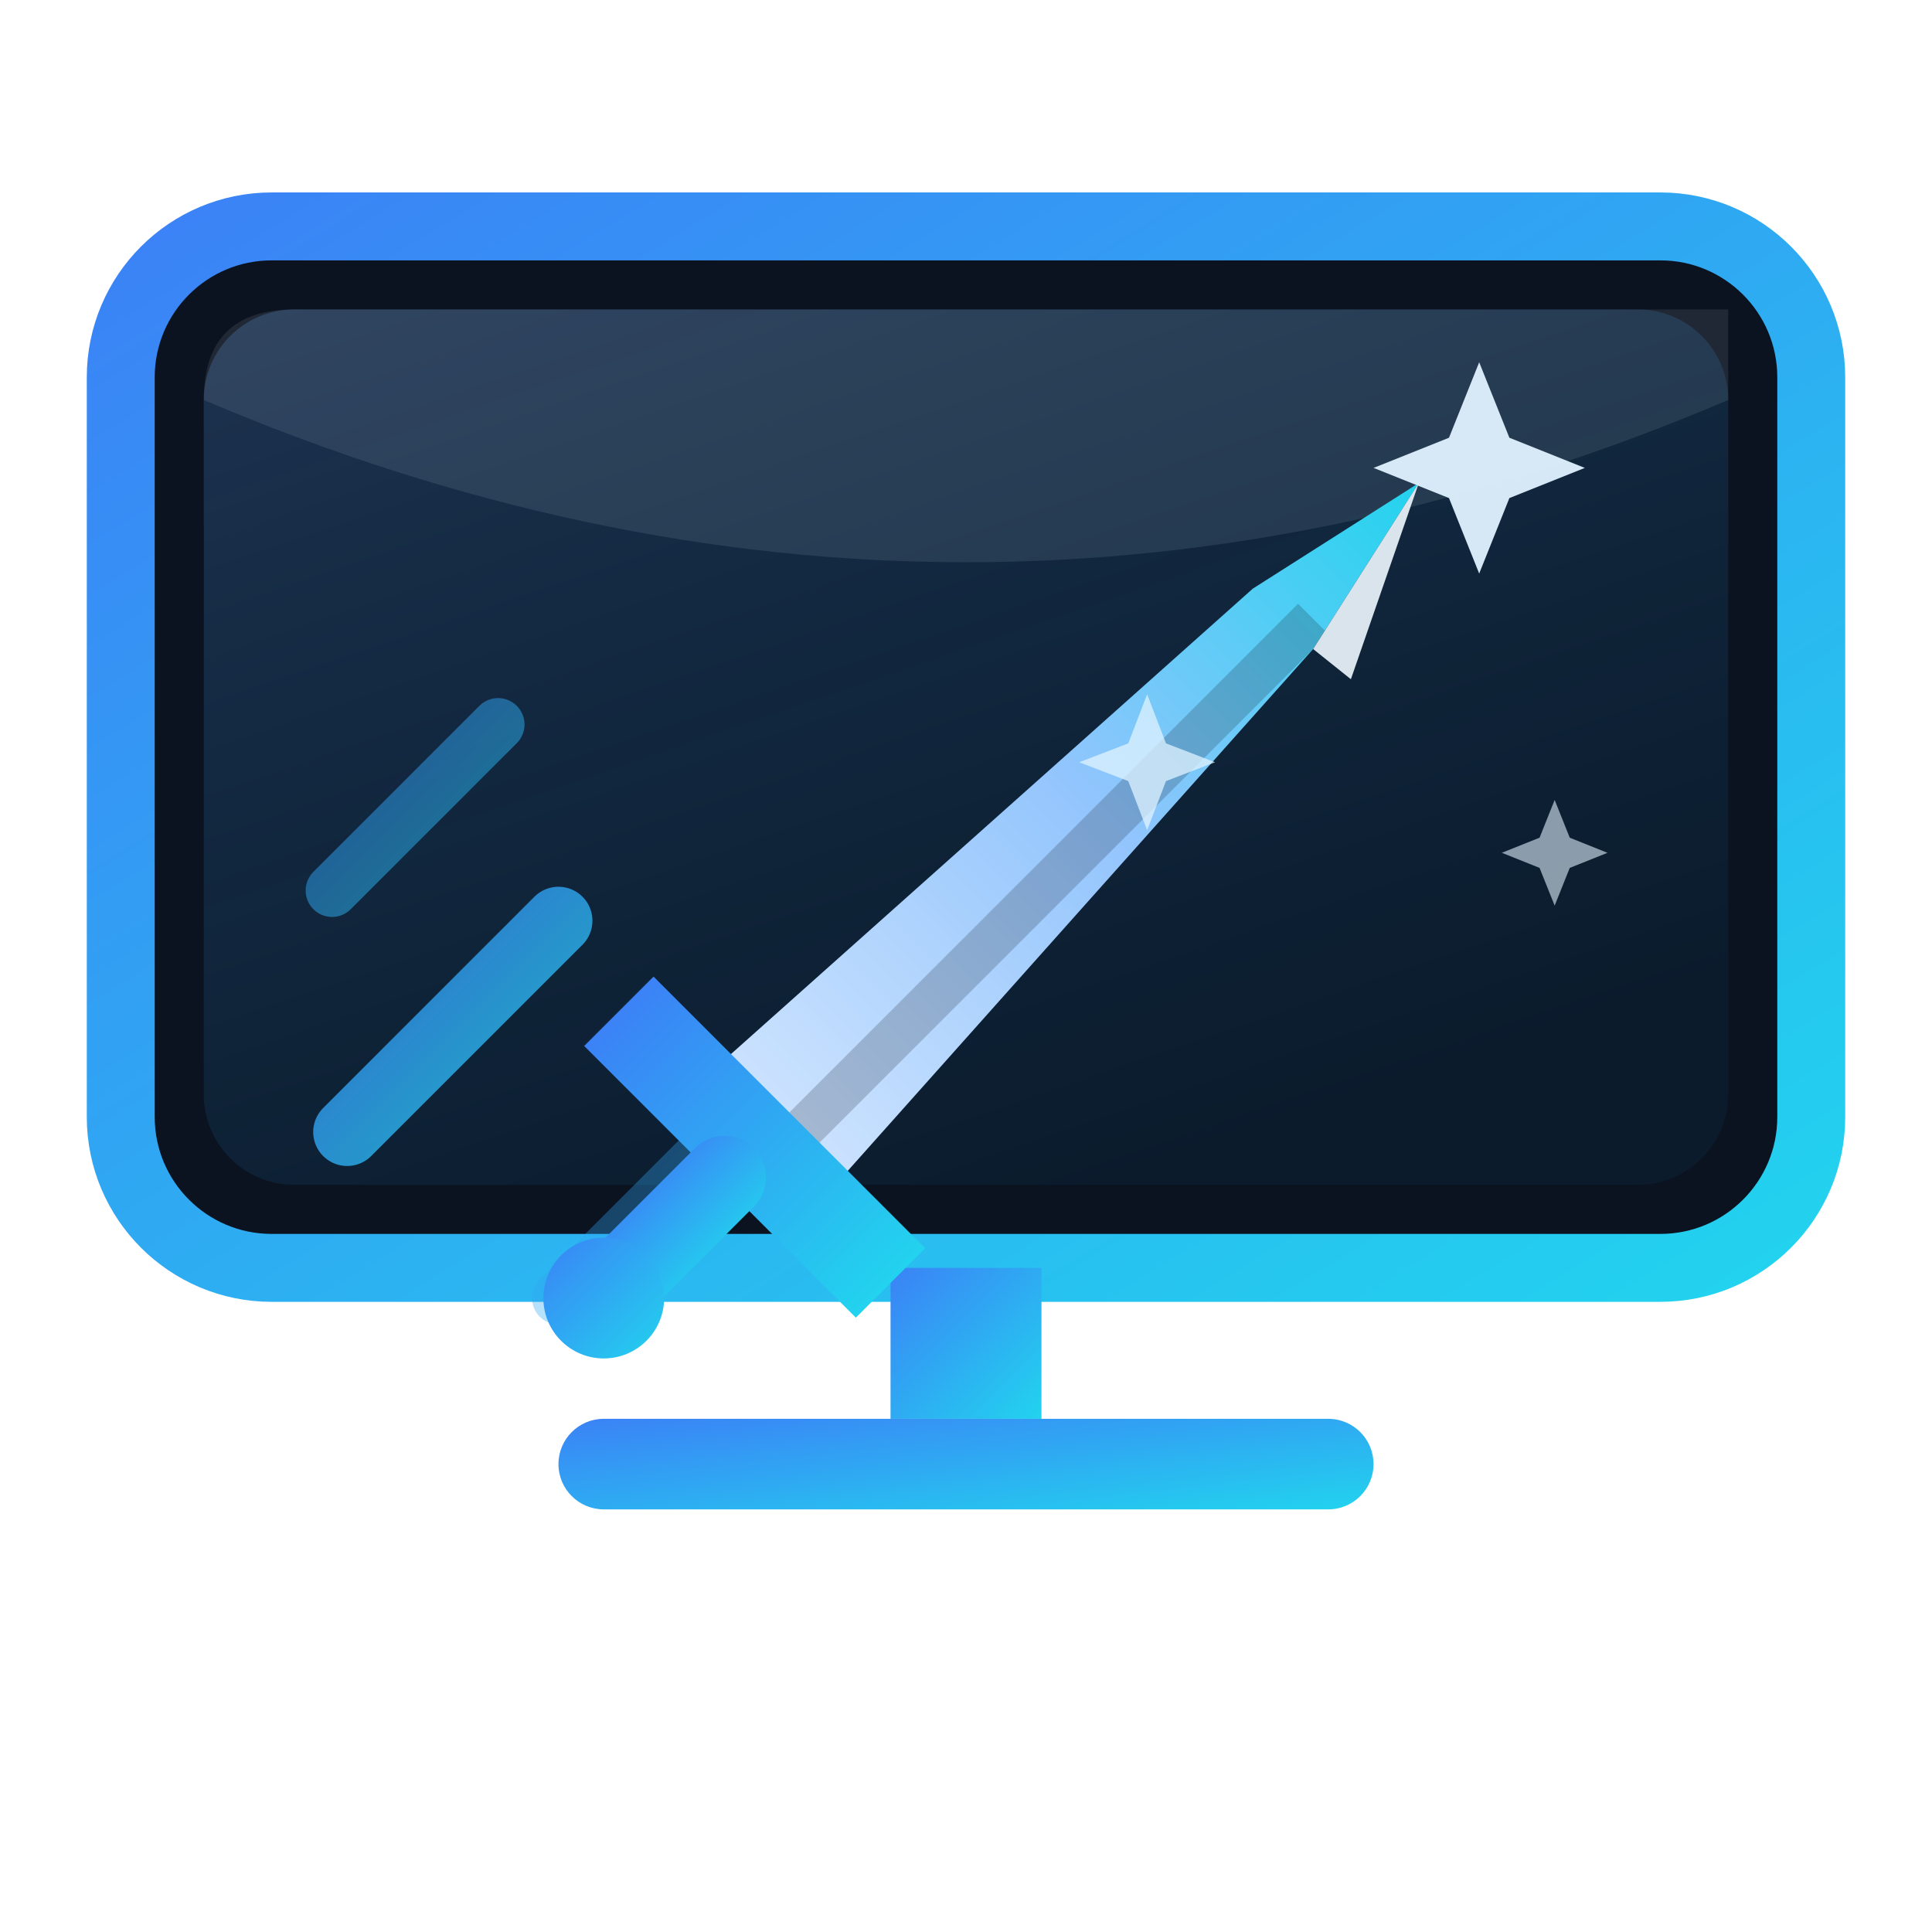
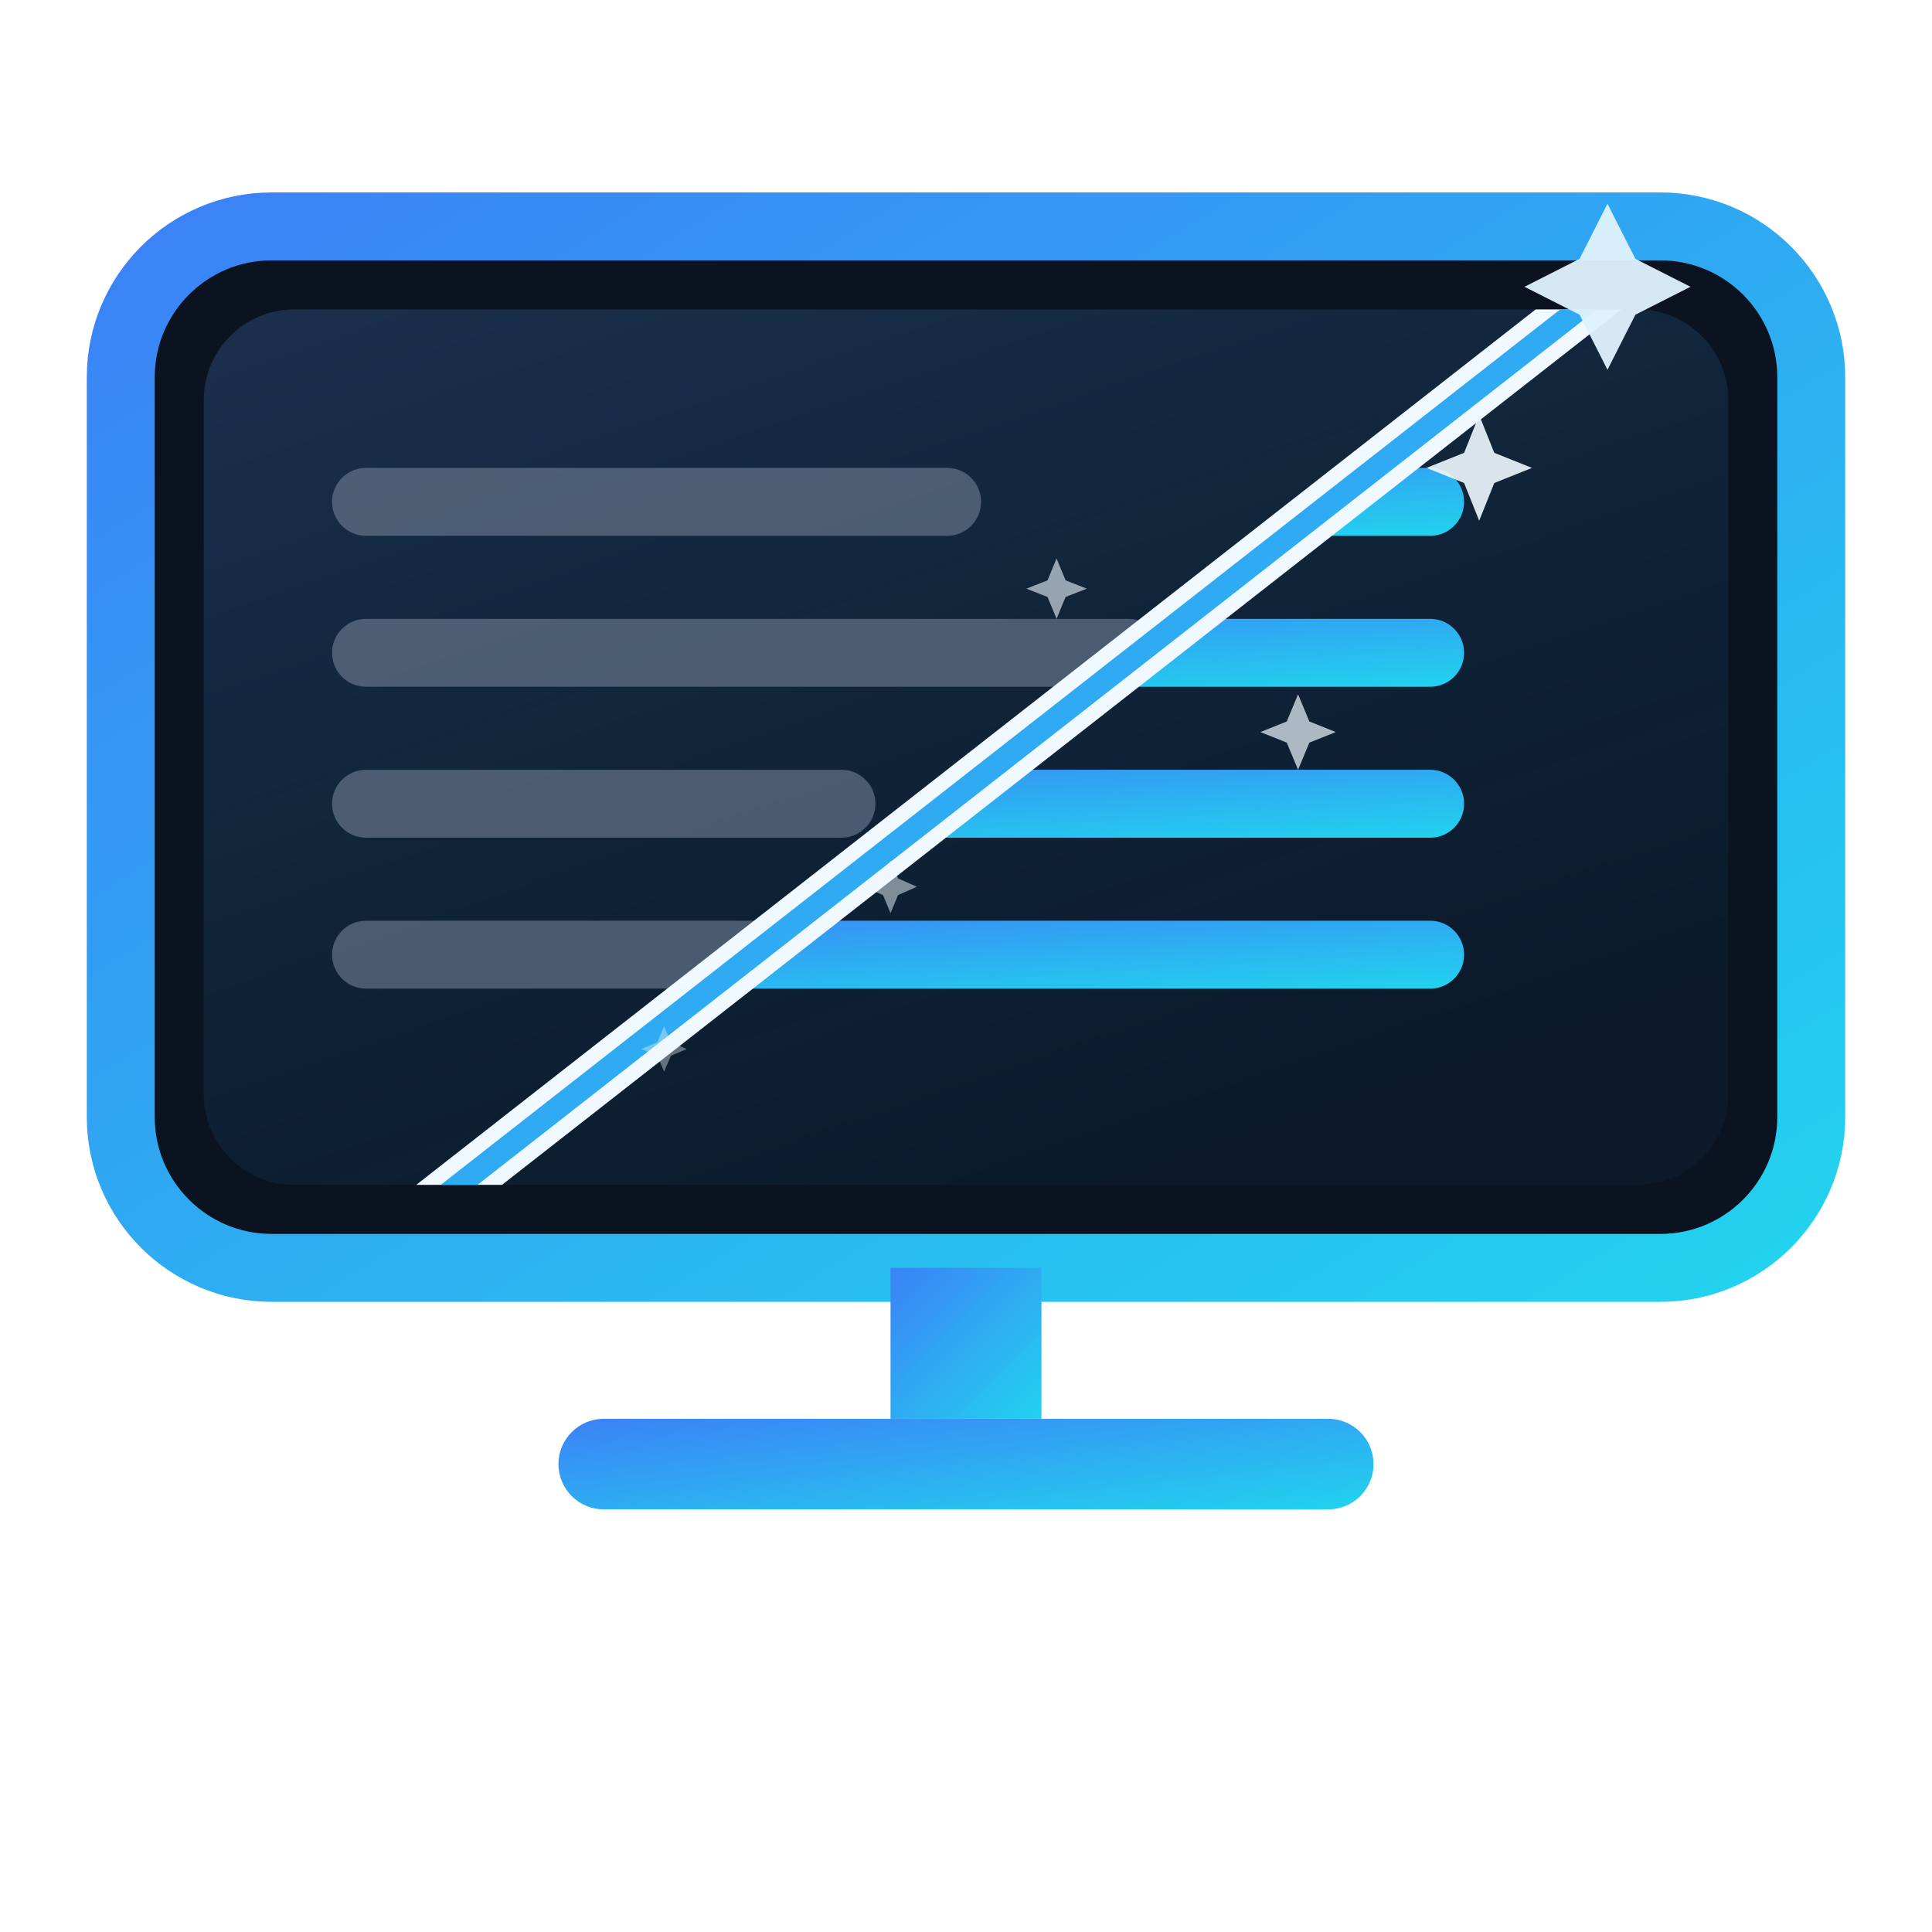
<svg xmlns="http://www.w3.org/2000/svg" width="256" height="256" viewBox="0 0 256 256">
  <defs>
    <linearGradient id="acc" x1="0" y1="0" x2="1" y2="1">
      <stop offset="0" stop-color="#3B82F6" />
      <stop offset="1" stop-color="#22D3EE" />
    </linearGradient>
    <linearGradient id="glass" x1="0" y1="0" x2="0.6" y2="1">
-       <stop offset="0" stop-color="#60A5FA" stop-opacity="0.22" />
-       <stop offset="1" stop-color="#0EA5E9" stop-opacity="0.06" />
+       <stop offset="0" stop-color="#60A5FA" stop-opacity="0.20" />
+       <stop offset="1" stop-color="#0EA5E9" stop-opacity="0.05" />
    </linearGradient>
-     <linearGradient id="blade" x1="0" y1="1" x2="1" y2="0">
-       <stop offset="0" stop-color="#DBEAFE" />
-       <stop offset="0.55" stop-color="#93C5FD" />
-       <stop offset="1" stop-color="#22D3EE" />
-     </linearGradient>
+     <clipPath id="scr">
+       <rect x="27" y="41" width="202" height="116" rx="12" />
+     </clipPath>
+     <clipPath id="beforeCut">
+       <path d="M 27 41 L 210 41 L 60 157 L 27 157 Z" />
+     </clipPath>
+     <clipPath id="afterCut">
+       <path d="M 210 41 L 229 41 L 229 157 L 60 157 Z" />
+     </clipPath>
  </defs>
  <g id="tv">
    <rect x="16" y="30" width="224" height="138" rx="20" fill="#0B1220" stroke="url(#acc)" stroke-width="9" />
    <rect x="27" y="41" width="202" height="116" rx="12" fill="url(#glass)" />
-     <path d="M 27 53 Q 128 96 229 53 L 229 41 Q 229 41 217 41 L 39 41 Q 27 41 27 53 Z" fill="#E0F2FE" fill-opacity="0.10" />
+   </g>
+   <g id="reveal" clip-path="url(#scr)">
+     <g clip-path="url(#beforeCut)" fill="#64748B" fill-opacity="0.7">
+       <rect x="44" y="62" width="86" height="9" rx="4.5" />
+       <rect x="44" y="82" width="110" height="9" rx="4.5" />
+       <rect x="44" y="102" width="72" height="9" rx="4.5" />
+       <rect x="44" y="122" width="96" height="9" rx="4.5" />
+     </g>
+     <g clip-path="url(#afterCut)" fill="url(#acc)">
+       <rect x="44" y="62" width="150" height="9" rx="4.5" />
+       <rect x="44" y="82" width="150" height="9" rx="4.5" />
+       <rect x="44" y="102" width="150" height="9" rx="4.5" />
+       <rect x="44" y="122" width="150" height="9" rx="4.5" />
+     </g>
+   </g>
+   <g id="cut" clip-path="url(#scr)">
+     <path d="M 213 38 L 57 160" stroke="#F0F9FF" stroke-width="7" stroke-linecap="round" />
+     <path d="M 213 38 L 57 160" stroke="url(#acc)" stroke-width="3" stroke-linecap="round" />
+   </g>
+   <g id="stars" fill="#E0F2FE">
+     <path d="M 213 27.0 L 216.7 34.3 L 224.0 38 L 216.7 41.7 L 213 49.0 L 209.3 41.7 L 202.0 38 L 209.3 34.3 Z" fill-opacity="0.95" />
+   </g>
+   <g id="stars-inner" clip-path="url(#scr)" fill="#F0F9FF">
+     <path d="M 196 55 L 198.0 60.0 L 203.0 62 L 198.0 64.0 L 196 69.0 L 194.0 64.0 L 189.0 62 L 194.0 60.0 Z" fill-opacity="0.9" />
+     <path d="M 172 92 L 173.5 95.6 L 177.0 97 L 173.5 98.4 L 172 102.0 L 170.5 98.4 L 167.0 97 L 170.5 95.6 Z" fill-opacity="0.7" />
+     <path d="M 140 74 L 141.2 76.9 L 144.0 78 L 141.2 79.1 L 140 82.0 L 138.8 79.1 L 136.0 78 L 138.8 76.9 Z" fill-opacity="0.6" />
+     <path d="M 118 114 L 119.0 116.4 L 121.5 117.5 L 119.0 118.6 L 118 121.0 L 117.0 118.6 L 114.5 117.5 L 117.0 116.4 Z" fill-opacity="0.5" />
+     <path d="M 88 136 L 88.9 138.1 L 91.0 139 L 88.9 139.9 L 88 142.0 L 87.1 139.9 L 85.0 139 L 87.1 138.1 Z" fill-opacity="0.38" />
+   </g>
+   <g id="stand">
    <rect x="118" y="168" width="20" height="20" fill="url(#acc)" />
    <rect x="74" y="188" width="108" height="12" rx="6" fill="url(#acc)" />
  </g>
-   <g id="motion" stroke="url(#acc)" stroke-linecap="round" fill="none">
-     <path d="M 46 150 L 74 122" stroke-width="9" stroke-opacity="0.80" />
-     <path d="M 44 118 L 66 96" stroke-width="7" stroke-opacity="0.50" />
-     <path d="M 74 172 L 96 150" stroke-width="7" stroke-opacity="0.35" />
-   </g>
-   <g id="sword">
-     <path d="M 108 160 L 174 86 L 188 64 L 166 78 L 92 144 Z" fill="url(#blade)" />
-     <path d="M 100 152 L 172 80 L 176 84 L 104 156 Z" fill="#0B1220" fill-opacity="0.20" />
-     <path d="M 188 64 L 174 86 L 179 90 L 188 64 Z" fill="#F0F9FF" fill-opacity="0.9" />
-     <path d="M 118 170 L 82 134" stroke="url(#acc)" stroke-width="13" stroke-linecap="butt" />
-     <path d="M 96 156 L 84 168" stroke="url(#acc)" stroke-width="11" stroke-linecap="round" />
-     <circle cx="80" cy="172" r="8" fill="url(#acc)" />
-   </g>
-   <g id="stars" fill="#E0F2FE">
-     <path d="M 196 48 L 200 58 L 210 62 L 200 66 L 196 76 L 192 66 L 182 62 L 192 58 Z" fill-opacity="0.95" />
-     <path d="M 152 92 L 154.5 98.5 L 161 101 L 154.5 103.5 L 152 110 L 149.5 103.5 L 143 101 L 149.5 98.5 Z" fill-opacity="0.75" />
-     <path d="M 206 106 L 208 111 L 213 113 L 208 115 L 206 120 L 204 115 L 199 113 L 204 111 Z" fill-opacity="0.6" />
-   </g>
</svg>
